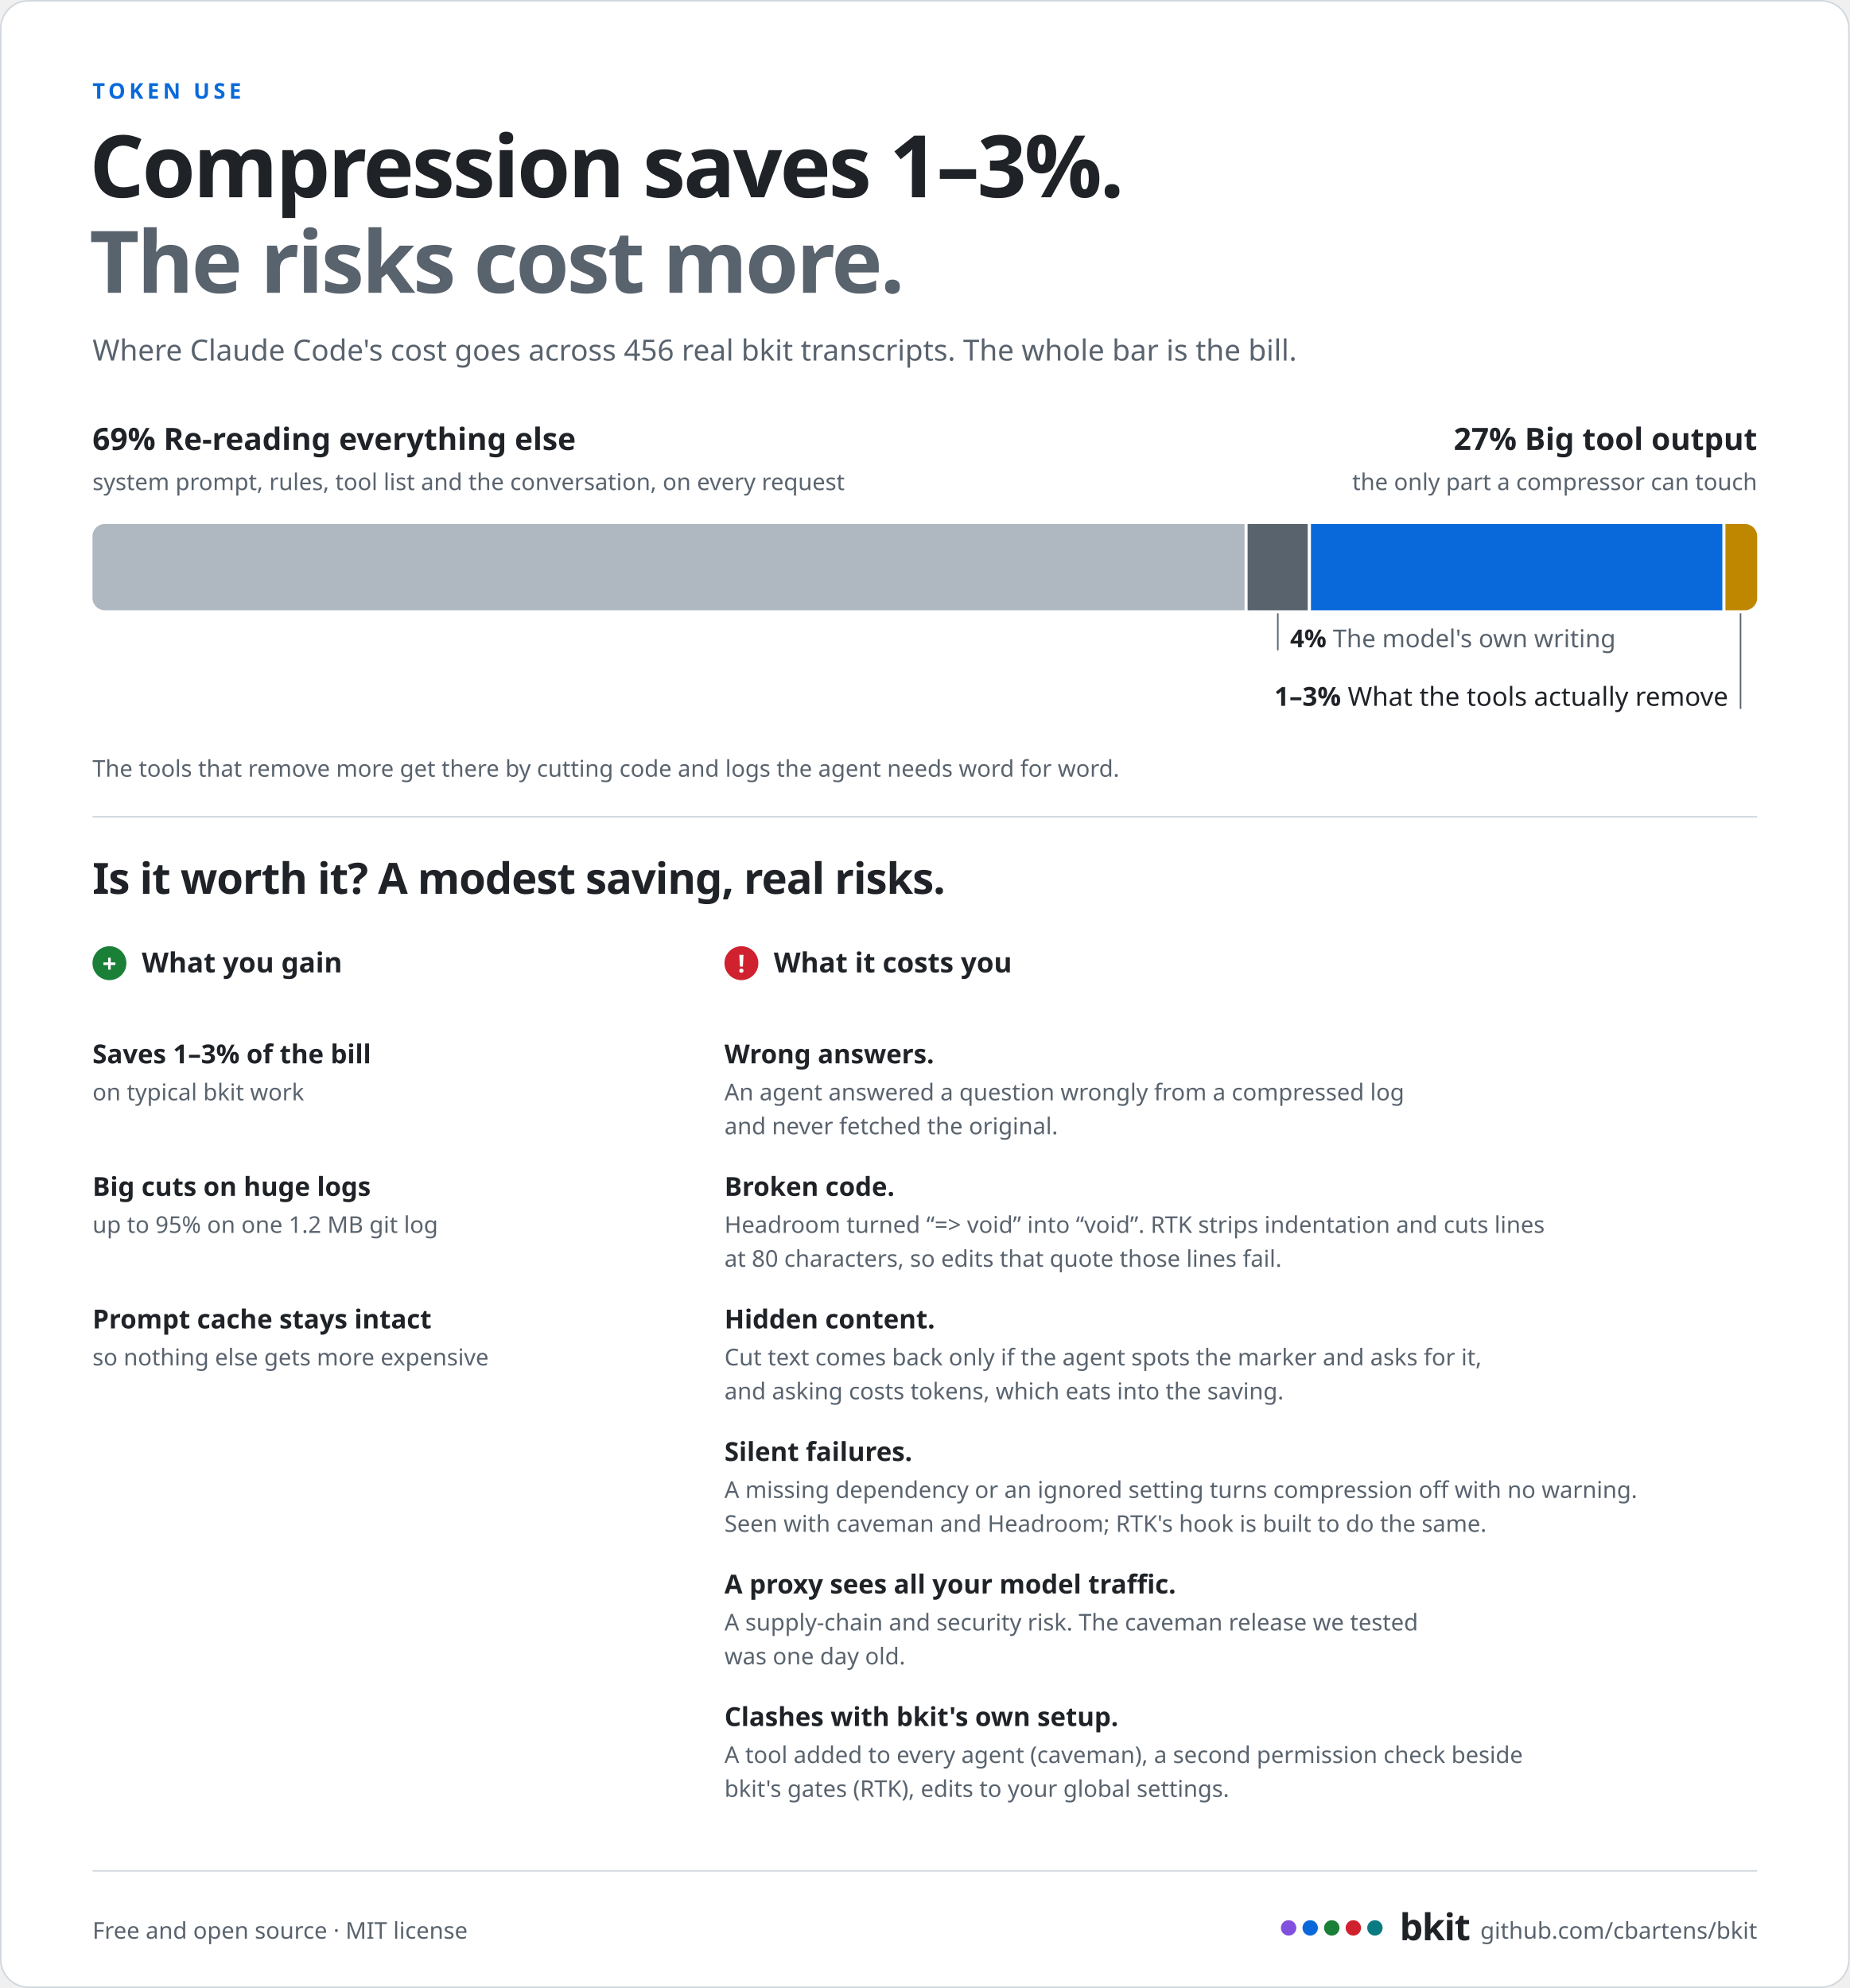
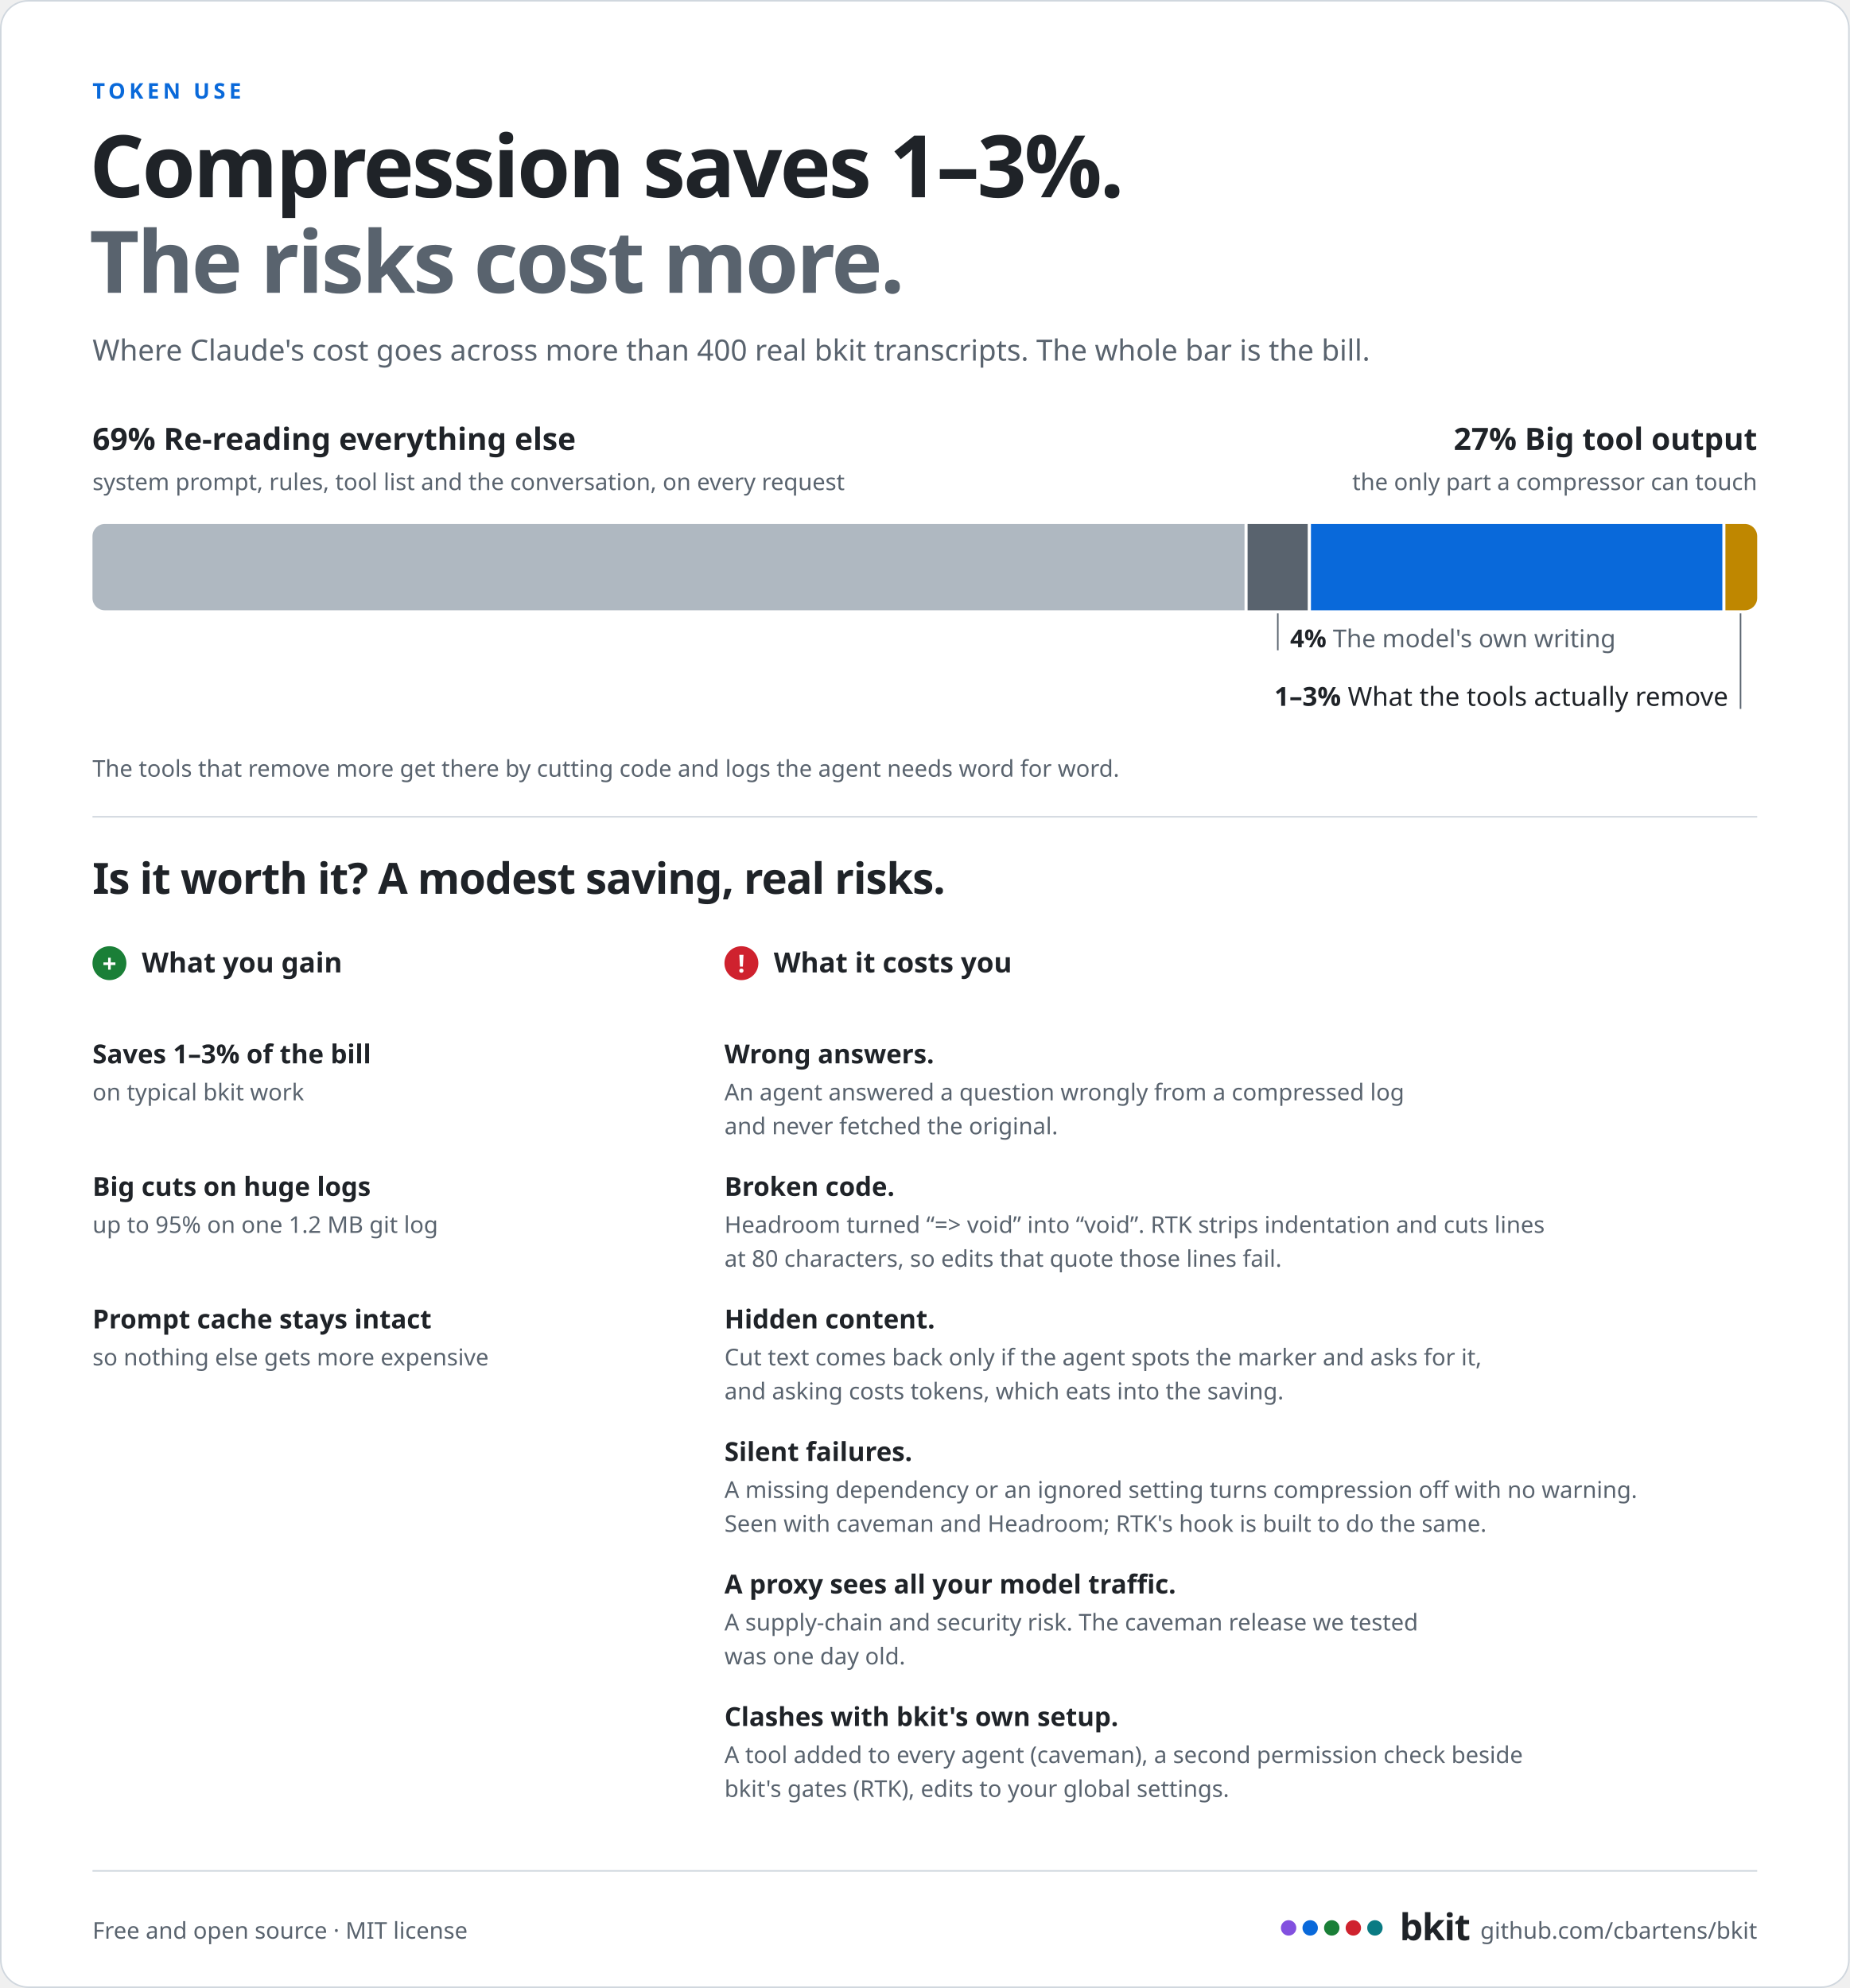
- <svg xmlns="http://www.w3.org/2000/svg" width="1200" height="1290" viewBox="0 0 1200 1290" role="img" aria-label="Compression saves 1 to 3 percent; the risks cost more. Where Claude Code's cost goes across 456 real bkit transcripts: 69 percent is the model re-reading the system prompt, rules, tool list and conversation on every request; 4 percent is the model's own writing; 27 percent is big tool output, the only part a compressor can touch; the tools remove 1 to 3 percent of the bill. What you gain: 1 to 3 percent of the bill saved, big cuts on huge logs, prompt cache intact. What it costs you: wrong answers from compressed logs, broken code when lines are rewritten or cut, hidden content that costs tokens to fetch back, silent failures that turn compression off, a proxy that sees all your model traffic, and clashes with bkit's own setup.">
+ <svg xmlns="http://www.w3.org/2000/svg" width="1200" height="1290" viewBox="0 0 1200 1290" role="img" aria-label="Compression saves 1 to 3 percent; the risks cost more. Where Claude's cost goes across more than 400 real bkit transcripts: 69 percent is the model re-reading the system prompt, rules, tool list and conversation on every request; 4 percent is the model's own writing; 27 percent is big tool output, the only part a compressor can touch; the tools remove 1 to 3 percent of the bill. What you gain: 1 to 3 percent of the bill saved, big cuts on huge logs, prompt cache intact. What it costs you: wrong answers from compressed logs, broken code when lines are rewritten or cut, hidden content that costs tokens to fetch back, silent failures that turn compression off, a proxy that sees all your model traffic, and clashes with bkit's own setup.">
  <rect x="0.5" y="0.5" width="1199" height="1289" rx="18" fill="#ffffff" stroke="#d0d7de" />
  <text x="60" y="64" font-family="-apple-system, BlinkMacSystemFont, 'Segoe UI', 'Noto Sans', Helvetica, Arial, sans-serif" font-size="14" font-weight="700" fill="#0969da" text-anchor="start" letter-spacing="2.4">TOKEN USE</text>
  <text x="58" y="128" font-family="-apple-system, BlinkMacSystemFont, 'Segoe UI', 'Noto Sans', Helvetica, Arial, sans-serif" font-size="56" font-weight="800" fill="#1f2328" text-anchor="start" letter-spacing="-1.5">Compression saves 1–3%.</text>
  <text x="58" y="190" font-family="-apple-system, BlinkMacSystemFont, 'Segoe UI', 'Noto Sans', Helvetica, Arial, sans-serif" font-size="56" font-weight="800" fill="#59636e" text-anchor="start" letter-spacing="-1.5">The risks cost more.</text>
-   <text x="60" y="234" font-family="-apple-system, BlinkMacSystemFont, 'Segoe UI', 'Noto Sans', Helvetica, Arial, sans-serif" font-size="19" font-weight="400" fill="#59636e" text-anchor="start">Where Claude Code's cost goes across 456 real bkit transcripts. The whole bar is the bill.</text>
+   <text x="60" y="234" font-family="-apple-system, BlinkMacSystemFont, 'Segoe UI', 'Noto Sans', Helvetica, Arial, sans-serif" font-size="19" font-weight="400" fill="#59636e" text-anchor="start">Where Claude's cost goes across more than 400 real bkit transcripts. The whole bar is the bill.</text>
  <text x="60" y="292" font-family="-apple-system, BlinkMacSystemFont, 'Segoe UI', 'Noto Sans', Helvetica, Arial, sans-serif" font-size="20" font-weight="700" fill="#1f2328" text-anchor="start">69%  Re-reading everything else</text>
  <text x="60" y="318" font-family="-apple-system, BlinkMacSystemFont, 'Segoe UI', 'Noto Sans', Helvetica, Arial, sans-serif" font-size="15" font-weight="400" fill="#59636e" text-anchor="start">system prompt, rules, tool list and the conversation, on every request</text>
  <text x="1140" y="292" font-family="-apple-system, BlinkMacSystemFont, 'Segoe UI', 'Noto Sans', Helvetica, Arial, sans-serif" font-size="20" font-weight="700" fill="#1f2328" text-anchor="end">27%  Big tool output</text>
  <text x="1140" y="318" font-family="-apple-system, BlinkMacSystemFont, 'Segoe UI', 'Noto Sans', Helvetica, Arial, sans-serif" font-size="15" font-weight="400" fill="#59636e" text-anchor="end">the only part a compressor can touch</text>
  <clipPath id="tokens-bar">
    <rect x="60" y="340" width="1080" height="56" rx="8" />
  </clipPath>
  <g clip-path="url(#tokens-bar)">
    <rect x="60.0" y="340" width="747.4" height="56" fill="#afb8c1" />
    <rect x="809.4" y="340" width="39.0" height="56" fill="#59636e" />
    <rect x="850.5" y="340" width="266.9" height="56" fill="#0969da" />
    <rect x="1119.4" y="340" width="20.6" height="56" fill="#bf8700" />
  </g>
  <line x1="829.0" y1="398" x2="829.0" y2="422" stroke="#59636e" />
  <text x="837.0" y="420" font-family="-apple-system, BlinkMacSystemFont, 'Segoe UI', 'Noto Sans', Helvetica, Arial, sans-serif" font-size="16" fill="#59636e">
    <tspan font-weight="700" fill="#1f2328">4%</tspan>  The model's own writing</text>
  <line x1="1129.2" y1="398" x2="1129.2" y2="460" stroke="#59636e" />
  <text x="1121.2" y="458" font-family="-apple-system, BlinkMacSystemFont, 'Segoe UI', 'Noto Sans', Helvetica, Arial, sans-serif" font-size="17" fill="#1f2328" text-anchor="end">
    <tspan font-weight="800">1–3%</tspan>  What the tools actually remove</text>
  <text x="60" y="504" font-family="-apple-system, BlinkMacSystemFont, 'Segoe UI', 'Noto Sans', Helvetica, Arial, sans-serif" font-size="15" font-weight="400" fill="#59636e" text-anchor="start">The tools that remove more get there by cutting code and logs the agent needs word for word.</text>
  <line x1="60" y1="530" x2="1140" y2="530" stroke="#d0d7de" />
  <text x="60" y="580" font-family="-apple-system, BlinkMacSystemFont, 'Segoe UI', 'Noto Sans', Helvetica, Arial, sans-serif" font-size="28" font-weight="800" fill="#1f2328" text-anchor="start" letter-spacing="-0.5">Is it worth it? A modest saving, real risks.</text>
  <circle cx="71" cy="625" r="11" fill="#1a7f37" />
  <text x="71" y="631" font-family="-apple-system, BlinkMacSystemFont, 'Segoe UI', 'Noto Sans', Helvetica, Arial, sans-serif" font-size="16" font-weight="800" fill="#ffffff" text-anchor="middle">+</text>
  <text x="92" y="631" font-family="-apple-system, BlinkMacSystemFont, 'Segoe UI', 'Noto Sans', Helvetica, Arial, sans-serif" font-size="18" font-weight="700" fill="#1f2328" text-anchor="start">What you gain</text>
  <circle cx="481" cy="625" r="11" fill="#cf222e" />
  <text x="481" y="631" font-family="-apple-system, BlinkMacSystemFont, 'Segoe UI', 'Noto Sans', Helvetica, Arial, sans-serif" font-size="16" font-weight="800" fill="#ffffff" text-anchor="middle">!</text>
  <text x="502" y="631" font-family="-apple-system, BlinkMacSystemFont, 'Segoe UI', 'Noto Sans', Helvetica, Arial, sans-serif" font-size="18" font-weight="700" fill="#1f2328" text-anchor="start">What it costs you</text>
  <text x="60" y="690" font-family="-apple-system, BlinkMacSystemFont, 'Segoe UI', 'Noto Sans', Helvetica, Arial, sans-serif" font-size="17" font-weight="700" fill="#1f2328" text-anchor="start">Saves 1–3% of the bill</text>
  <text x="60" y="714" font-family="-apple-system, BlinkMacSystemFont, 'Segoe UI', 'Noto Sans', Helvetica, Arial, sans-serif" font-size="15" font-weight="400" fill="#59636e" text-anchor="start">on typical bkit work</text>
  <text x="60" y="776" font-family="-apple-system, BlinkMacSystemFont, 'Segoe UI', 'Noto Sans', Helvetica, Arial, sans-serif" font-size="17" font-weight="700" fill="#1f2328" text-anchor="start">Big cuts on huge logs</text>
  <text x="60" y="800" font-family="-apple-system, BlinkMacSystemFont, 'Segoe UI', 'Noto Sans', Helvetica, Arial, sans-serif" font-size="15" font-weight="400" fill="#59636e" text-anchor="start">up to 95% on one 1.2 MB git log</text>
  <text x="60" y="862" font-family="-apple-system, BlinkMacSystemFont, 'Segoe UI', 'Noto Sans', Helvetica, Arial, sans-serif" font-size="17" font-weight="700" fill="#1f2328" text-anchor="start">Prompt cache stays intact</text>
  <text x="60" y="886" font-family="-apple-system, BlinkMacSystemFont, 'Segoe UI', 'Noto Sans', Helvetica, Arial, sans-serif" font-size="15" font-weight="400" fill="#59636e" text-anchor="start">so nothing else gets more expensive</text>
  <text x="470" y="690" font-family="-apple-system, BlinkMacSystemFont, 'Segoe UI', 'Noto Sans', Helvetica, Arial, sans-serif" font-size="17" font-weight="700" fill="#1f2328" text-anchor="start">Wrong answers.</text>
  <text x="470" y="714" font-family="-apple-system, BlinkMacSystemFont, 'Segoe UI', 'Noto Sans', Helvetica, Arial, sans-serif" font-size="15" font-weight="400" fill="#59636e" text-anchor="start">An agent answered a question wrongly from a compressed log</text>
  <text x="470" y="736" font-family="-apple-system, BlinkMacSystemFont, 'Segoe UI', 'Noto Sans', Helvetica, Arial, sans-serif" font-size="15" font-weight="400" fill="#59636e" text-anchor="start">and never fetched the original.</text>
  <text x="470" y="776" font-family="-apple-system, BlinkMacSystemFont, 'Segoe UI', 'Noto Sans', Helvetica, Arial, sans-serif" font-size="17" font-weight="700" fill="#1f2328" text-anchor="start">Broken code.</text>
  <text x="470" y="800" font-family="-apple-system, BlinkMacSystemFont, 'Segoe UI', 'Noto Sans', Helvetica, Arial, sans-serif" font-size="15" font-weight="400" fill="#59636e" text-anchor="start">Headroom turned “=&gt; void” into “void”. RTK strips indentation and cuts lines</text>
  <text x="470" y="822" font-family="-apple-system, BlinkMacSystemFont, 'Segoe UI', 'Noto Sans', Helvetica, Arial, sans-serif" font-size="15" font-weight="400" fill="#59636e" text-anchor="start">at 80 characters, so edits that quote those lines fail.</text>
  <text x="470" y="862" font-family="-apple-system, BlinkMacSystemFont, 'Segoe UI', 'Noto Sans', Helvetica, Arial, sans-serif" font-size="17" font-weight="700" fill="#1f2328" text-anchor="start">Hidden content.</text>
  <text x="470" y="886" font-family="-apple-system, BlinkMacSystemFont, 'Segoe UI', 'Noto Sans', Helvetica, Arial, sans-serif" font-size="15" font-weight="400" fill="#59636e" text-anchor="start">Cut text comes back only if the agent spots the marker and asks for it,</text>
  <text x="470" y="908" font-family="-apple-system, BlinkMacSystemFont, 'Segoe UI', 'Noto Sans', Helvetica, Arial, sans-serif" font-size="15" font-weight="400" fill="#59636e" text-anchor="start">and asking costs tokens, which eats into the saving.</text>
  <text x="470" y="948" font-family="-apple-system, BlinkMacSystemFont, 'Segoe UI', 'Noto Sans', Helvetica, Arial, sans-serif" font-size="17" font-weight="700" fill="#1f2328" text-anchor="start">Silent failures.</text>
  <text x="470" y="972" font-family="-apple-system, BlinkMacSystemFont, 'Segoe UI', 'Noto Sans', Helvetica, Arial, sans-serif" font-size="15" font-weight="400" fill="#59636e" text-anchor="start">A missing dependency or an ignored setting turns compression off with no warning.</text>
  <text x="470" y="994" font-family="-apple-system, BlinkMacSystemFont, 'Segoe UI', 'Noto Sans', Helvetica, Arial, sans-serif" font-size="15" font-weight="400" fill="#59636e" text-anchor="start">Seen with caveman and Headroom; RTK's hook is built to do the same.</text>
  <text x="470" y="1034" font-family="-apple-system, BlinkMacSystemFont, 'Segoe UI', 'Noto Sans', Helvetica, Arial, sans-serif" font-size="17" font-weight="700" fill="#1f2328" text-anchor="start">A proxy sees all your model traffic.</text>
  <text x="470" y="1058" font-family="-apple-system, BlinkMacSystemFont, 'Segoe UI', 'Noto Sans', Helvetica, Arial, sans-serif" font-size="15" font-weight="400" fill="#59636e" text-anchor="start">A supply-chain and security risk. The caveman release we tested</text>
  <text x="470" y="1080" font-family="-apple-system, BlinkMacSystemFont, 'Segoe UI', 'Noto Sans', Helvetica, Arial, sans-serif" font-size="15" font-weight="400" fill="#59636e" text-anchor="start">was one day old.</text>
  <text x="470" y="1120" font-family="-apple-system, BlinkMacSystemFont, 'Segoe UI', 'Noto Sans', Helvetica, Arial, sans-serif" font-size="17" font-weight="700" fill="#1f2328" text-anchor="start">Clashes with bkit's own setup.</text>
  <text x="470" y="1144" font-family="-apple-system, BlinkMacSystemFont, 'Segoe UI', 'Noto Sans', Helvetica, Arial, sans-serif" font-size="15" font-weight="400" fill="#59636e" text-anchor="start">A tool added to every agent (caveman), a second permission check beside</text>
  <text x="470" y="1166" font-family="-apple-system, BlinkMacSystemFont, 'Segoe UI', 'Noto Sans', Helvetica, Arial, sans-serif" font-size="15" font-weight="400" fill="#59636e" text-anchor="start">bkit's gates (RTK), edits to your global settings.</text>
  <line x1="60" y1="1214" x2="1140" y2="1214" stroke="#d0d7de" />
  <circle cx="836" cy="1251" r="5" fill="#8250df" />
  <circle cx="850" cy="1251" r="5" fill="#0969da" />
  <circle cx="864" cy="1251" r="5" fill="#1a7f37" />
  <circle cx="878" cy="1251" r="5" fill="#cf222e" />
  <circle cx="892" cy="1251" r="5" fill="#0a7b83" />
  <text x="60" y="1258" font-family="-apple-system, BlinkMacSystemFont, 'Segoe UI', 'Noto Sans', Helvetica, Arial, sans-serif" font-size="15" font-weight="400" fill="#59636e" text-anchor="start">Free and open source  ·  MIT license</text>
  <text x="908" y="1259" font-family="-apple-system, BlinkMacSystemFont, 'Segoe UI', 'Noto Sans', Helvetica, Arial, sans-serif" font-size="24" font-weight="800" fill="#1f2328" text-anchor="start" letter-spacing="-0.6">bkit</text>
  <text x="1140" y="1258" font-family="-apple-system, BlinkMacSystemFont, 'Segoe UI', 'Noto Sans', Helvetica, Arial, sans-serif" font-size="15" font-weight="400" fill="#59636e" text-anchor="end">github.com/cbartens/bkit</text>
</svg>
